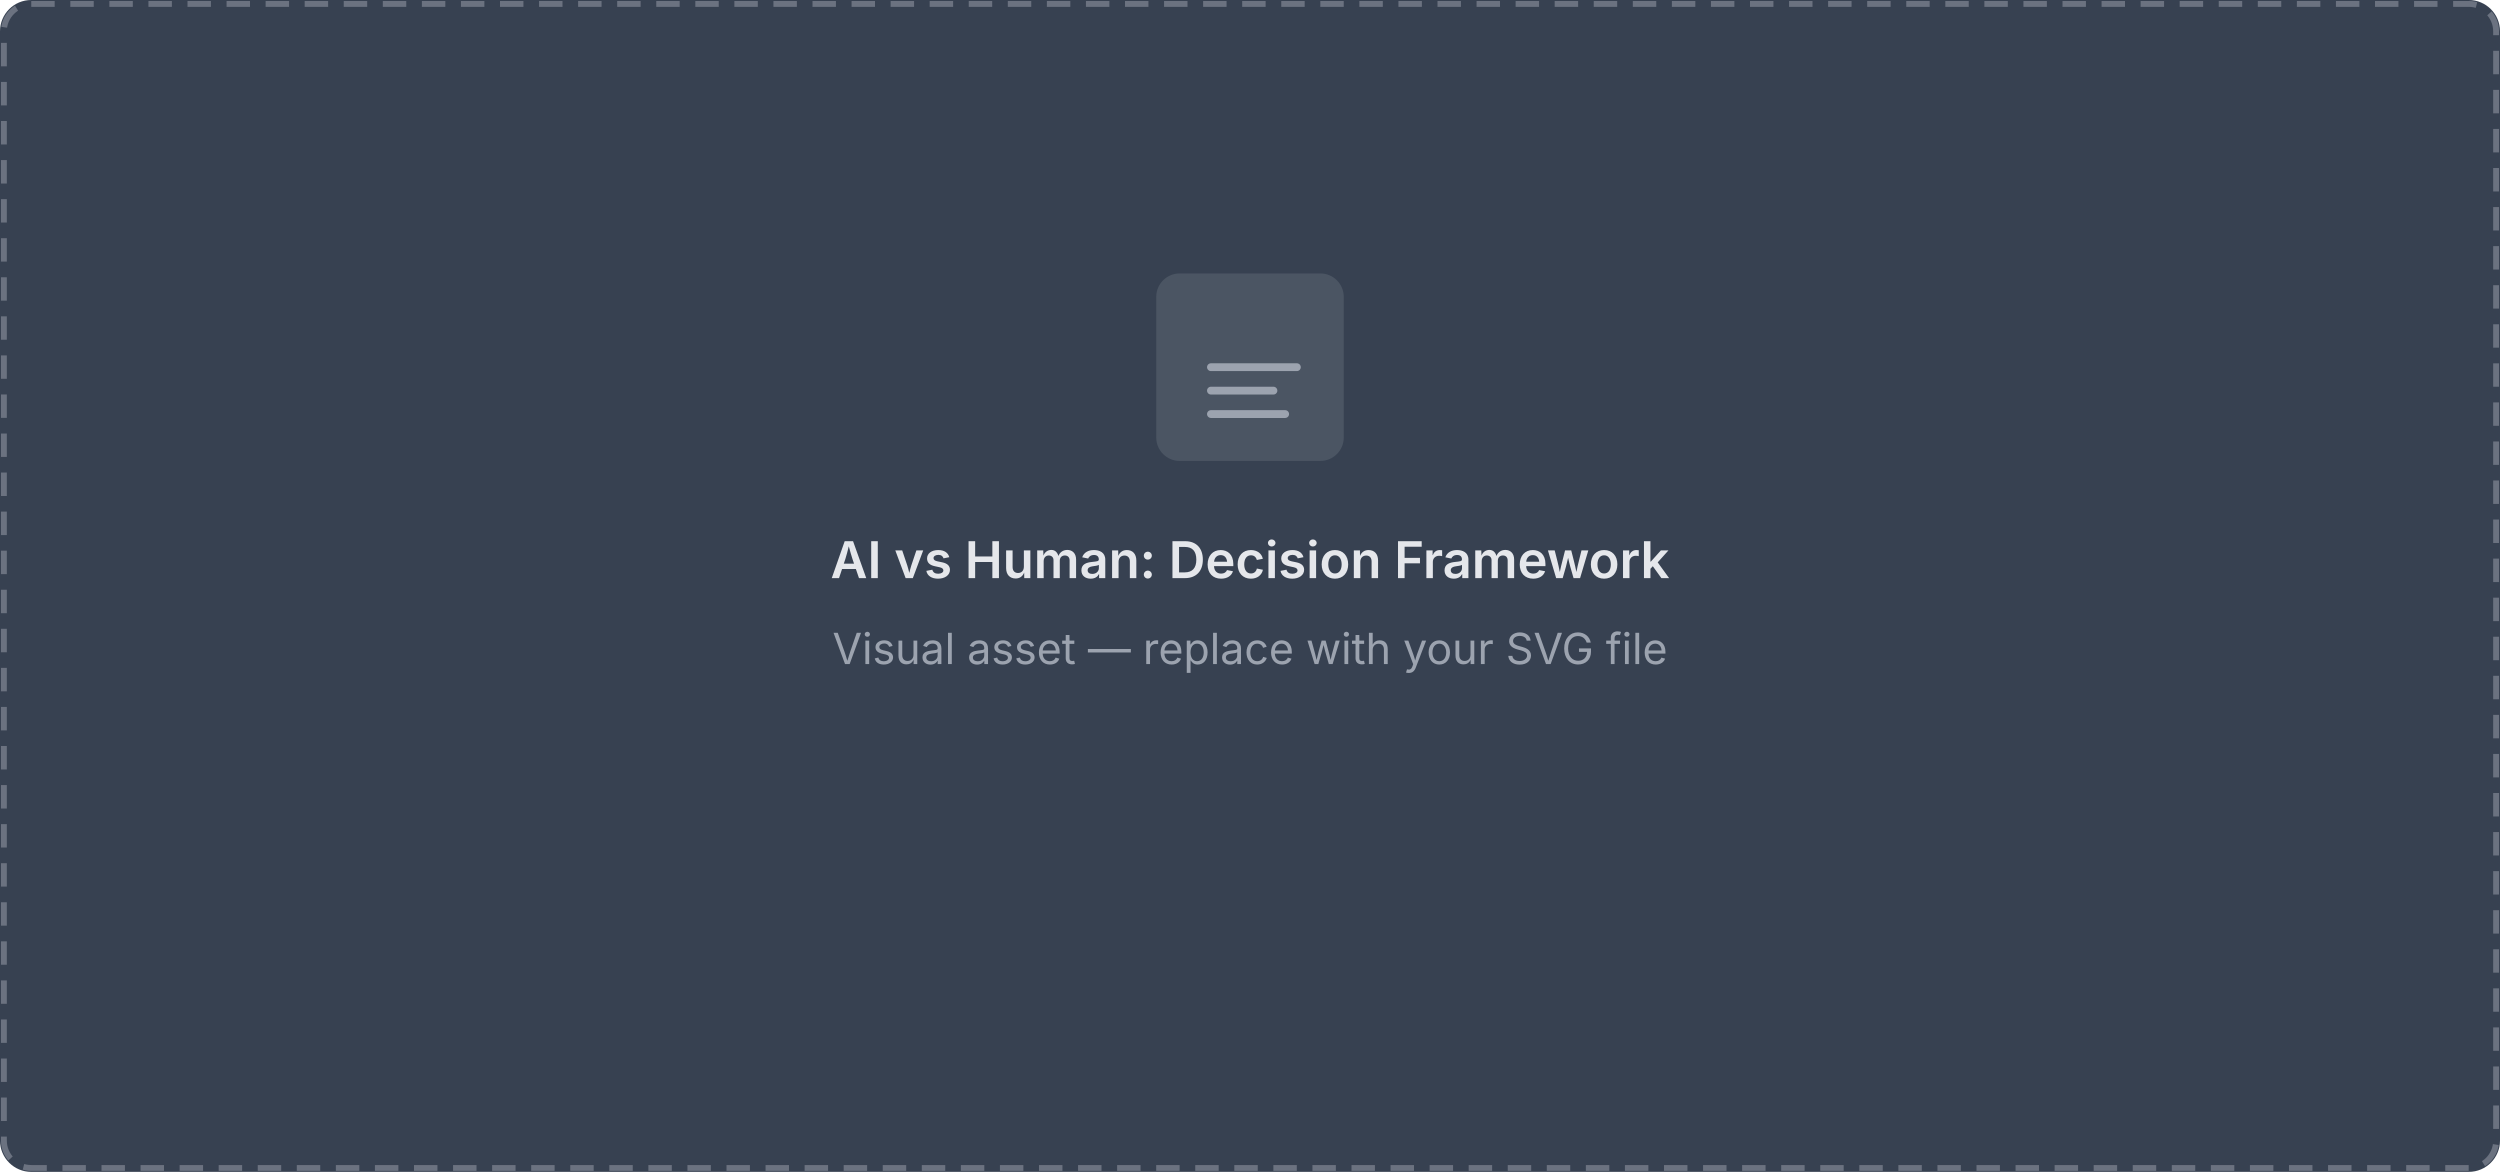
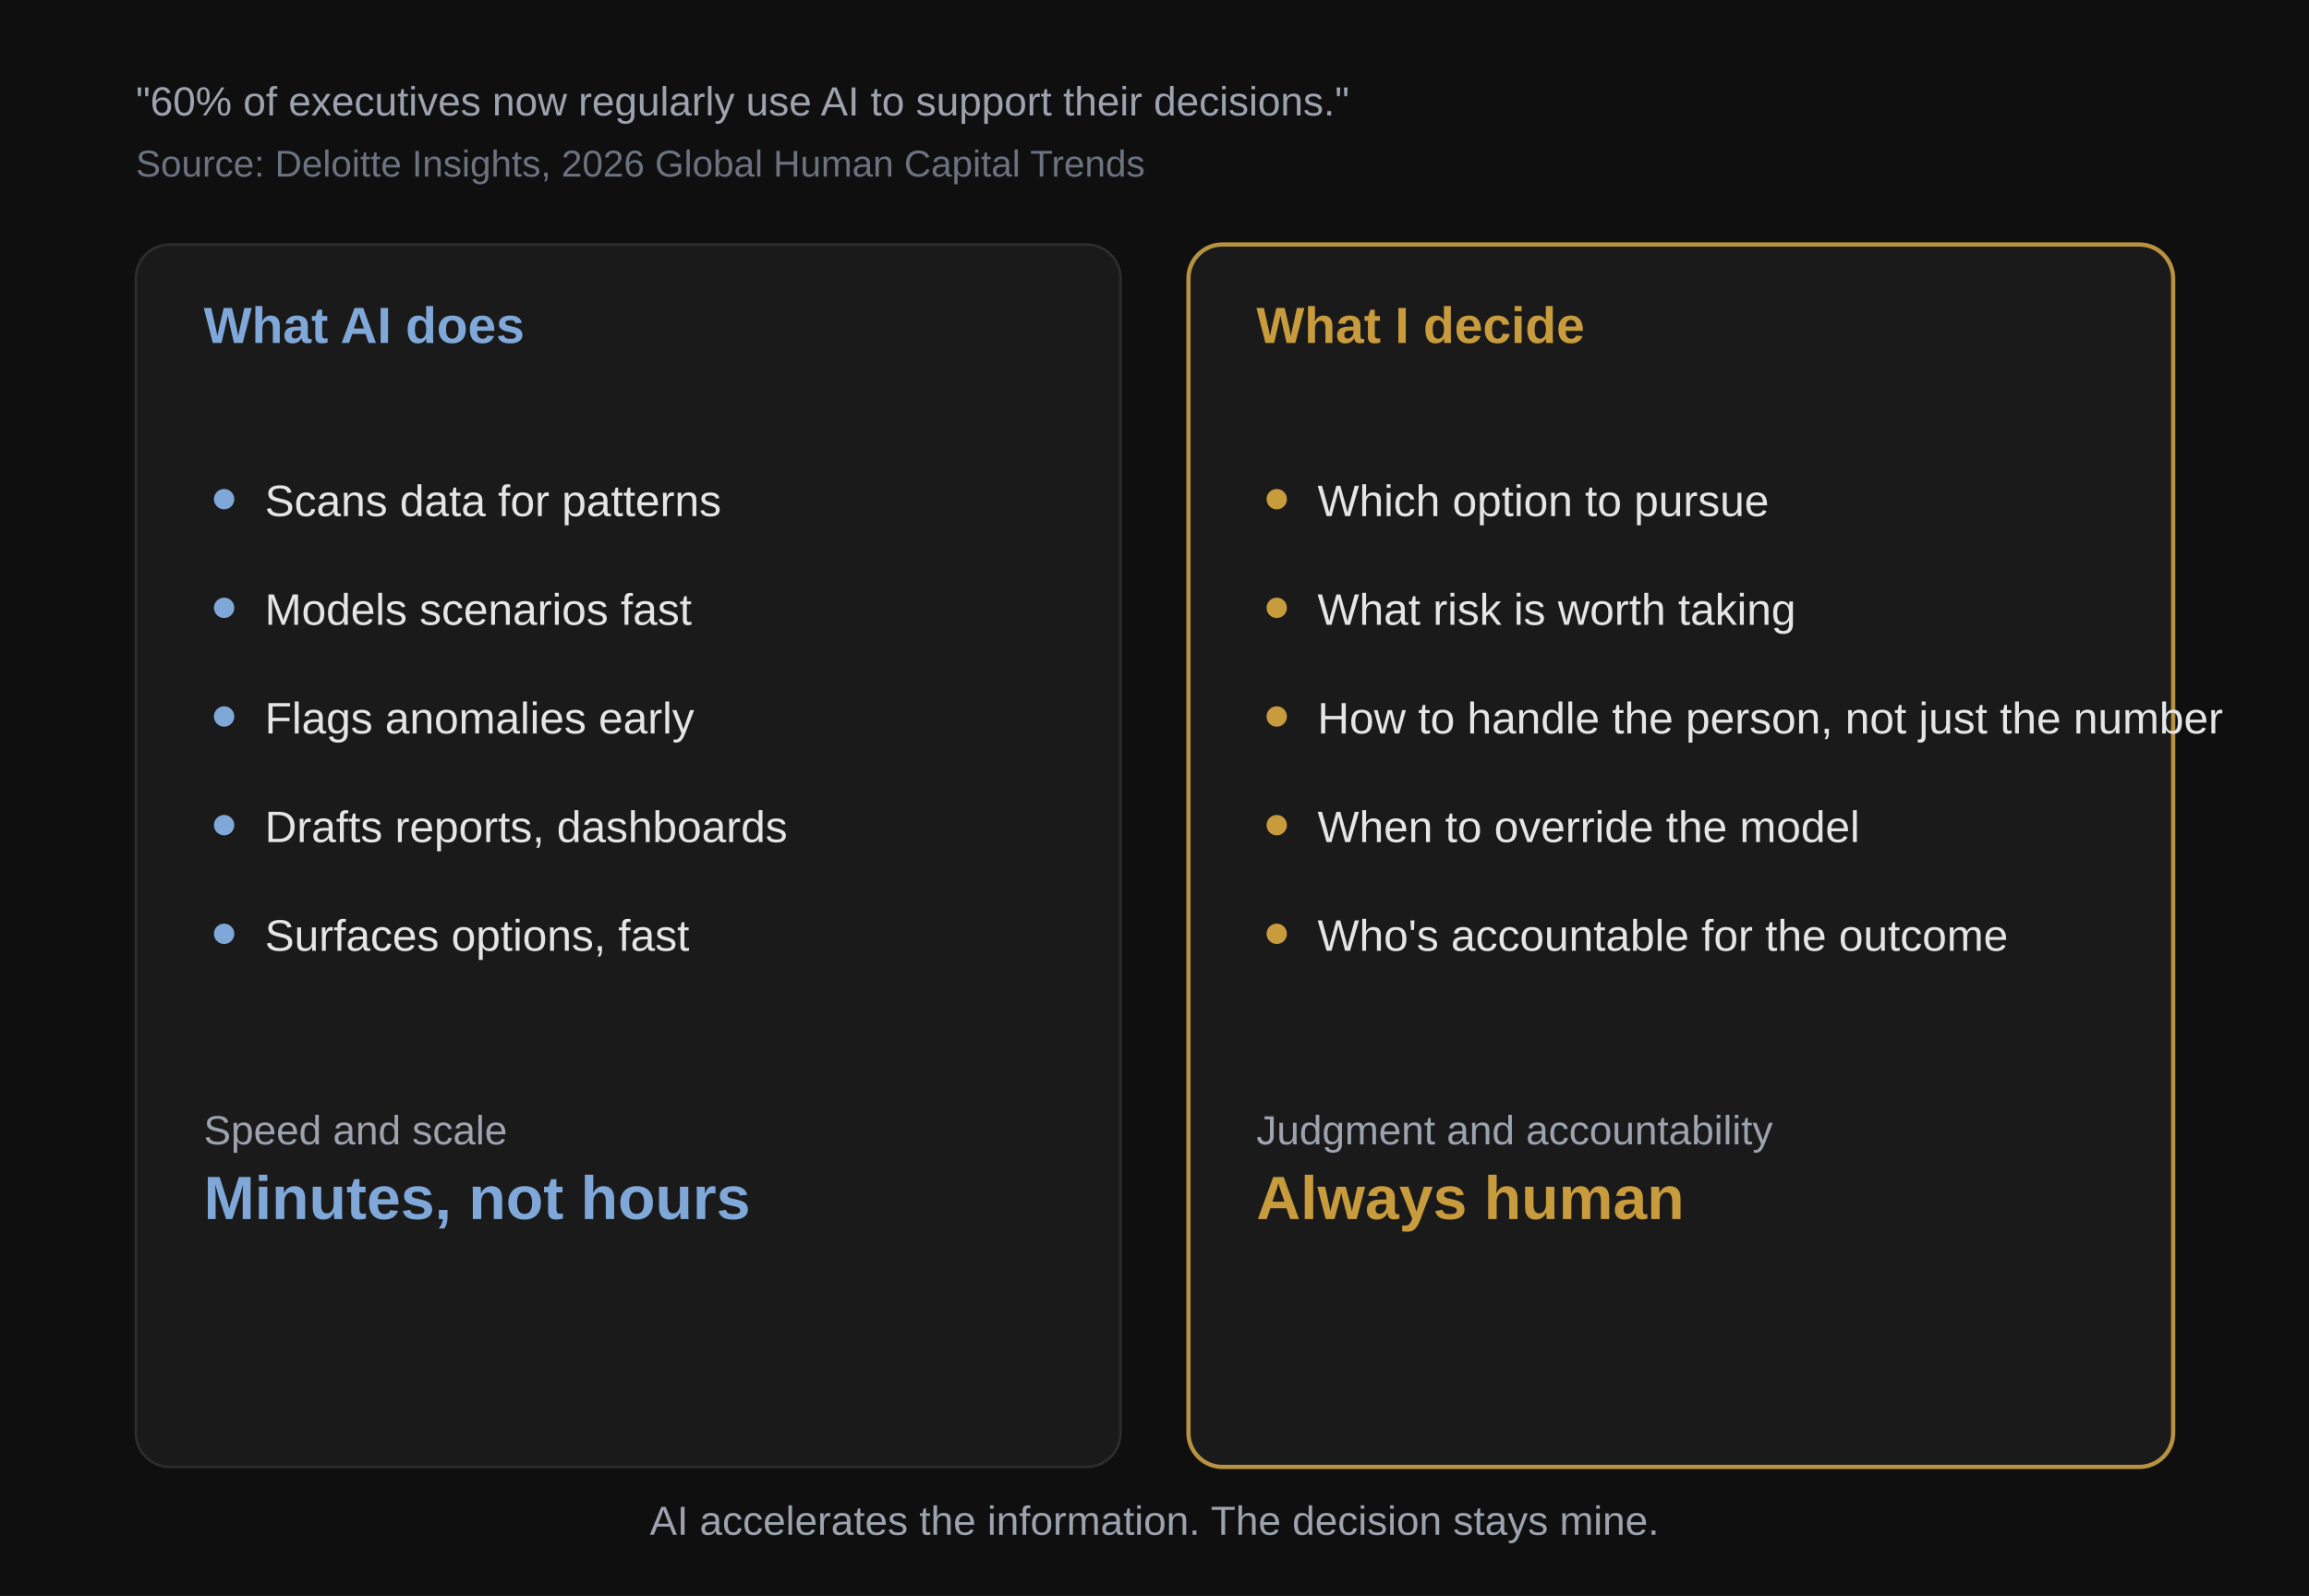
- <svg xmlns="http://www.w3.org/2000/svg" viewBox="0 0 640 300" width="640" height="300" role="img" aria-label="AI vs Human: Decision Framework — asset pending">
-   <rect width="640" height="300" fill="#374151" rx="8" />
-   <rect x="1" y="1" width="638" height="298" fill="none" stroke="#6b7280" stroke-width="1.5" stroke-dasharray="6,4" rx="7" />
-   <rect x="296" y="70" width="48" height="48" rx="6" fill="#4b5563" />
-   <line x1="310" y1="94" x2="332" y2="94" stroke="#9ca3af" stroke-width="2" stroke-linecap="round" />
-   <line x1="310" y1="100" x2="326" y2="100" stroke="#9ca3af" stroke-width="2" stroke-linecap="round" />
-   <line x1="310" y1="106" x2="329" y2="106" stroke="#9ca3af" stroke-width="2" stroke-linecap="round" />
-   <text x="320" y="148" font-family="system-ui,-apple-system,sans-serif" font-size="13" fill="#e5e7eb" text-anchor="middle" font-weight="600">AI vs Human: Decision Framework</text>
-   <text x="320" y="170" font-family="system-ui,-apple-system,sans-serif" font-size="11" fill="#9ca3af" text-anchor="middle">Visual asset — replace with your SVG file</text>
+ <svg xmlns="http://www.w3.org/2000/svg" width="680" height="470" viewBox="0 0 680 470" role="img">
+   <rect x="0" y="0" width="680" height="470" fill="#0F0F0F" />
+   <text x="40" y="34" font-family="Arial, sans-serif" font-size="12" fill="#9CA3AF">"60% of executives now regularly use AI to support their decisions."</text>
+   <text x="40" y="52" font-family="Arial, sans-serif" font-size="11" fill="#6B7280">Source: Deloitte Insights, 2026 Global Human Capital Trends</text>
+   <rect x="40" y="72" width="290" height="360" rx="10" fill="#1A1A1A" stroke="#2D2D2D" stroke-width="0.75" />
+   <text x="60" y="101" font-family="Arial, sans-serif" font-size="15" font-weight="bold" fill="#7FA8D9">What AI does</text>
+   <g font-family="Arial, sans-serif" font-size="13" fill="#E5E5E5">
+     <circle cx="66" cy="147" r="3" fill="#7FA8D9" />
+     <text x="78" y="152">Scans data for patterns</text>
+     <circle cx="66" cy="179" r="3" fill="#7FA8D9" />
+     <text x="78" y="184">Models scenarios fast</text>
+     <circle cx="66" cy="211" r="3" fill="#7FA8D9" />
+     <text x="78" y="216">Flags anomalies early</text>
+     <circle cx="66" cy="243" r="3" fill="#7FA8D9" />
+     <text x="78" y="248">Drafts reports, dashboards</text>
+     <circle cx="66" cy="275" r="3" fill="#7FA8D9" />
+     <text x="78" y="280">Surfaces options, fast</text>
+   </g>
+   <text x="60" y="337" font-family="Arial, sans-serif" font-size="12" fill="#9CA3AF">Speed and scale</text>
+   <text x="60" y="359" font-family="Arial, sans-serif" font-size="18" font-weight="bold" fill="#7FA8D9">Minutes, not hours</text>
+   <rect x="350" y="72" width="290" height="360" rx="10" fill="#1A1A1A" stroke="#B8923F" stroke-width="1.25" />
+   <text x="370" y="101" font-family="Arial, sans-serif" font-size="15" font-weight="bold" fill="#C89B3C">What I decide</text>
+   <g font-family="Arial, sans-serif" font-size="13" fill="#E5E5E5">
+     <circle cx="376" cy="147" r="3" fill="#C89B3C" />
+     <text x="388" y="152">Which option to pursue</text>
+     <circle cx="376" cy="179" r="3" fill="#C89B3C" />
+     <text x="388" y="184">What risk is worth taking</text>
+     <circle cx="376" cy="211" r="3" fill="#C89B3C" />
+     <text x="388" y="216">How to handle the person, not just the number</text>
+     <circle cx="376" cy="243" r="3" fill="#C89B3C" />
+     <text x="388" y="248">When to override the model</text>
+     <circle cx="376" cy="275" r="3" fill="#C89B3C" />
+     <text x="388" y="280">Who's accountable for the outcome</text>
+   </g>
+   <text x="370" y="337" font-family="Arial, sans-serif" font-size="12" fill="#9CA3AF">Judgment and accountability</text>
+   <text x="370" y="359" font-family="Arial, sans-serif" font-size="18" font-weight="bold" fill="#C89B3C">Always human</text>
+   <text x="340" y="452" text-anchor="middle" font-family="Arial, sans-serif" font-size="12" fill="#9CA3AF">AI accelerates the information. The decision stays mine.</text>
</svg>
